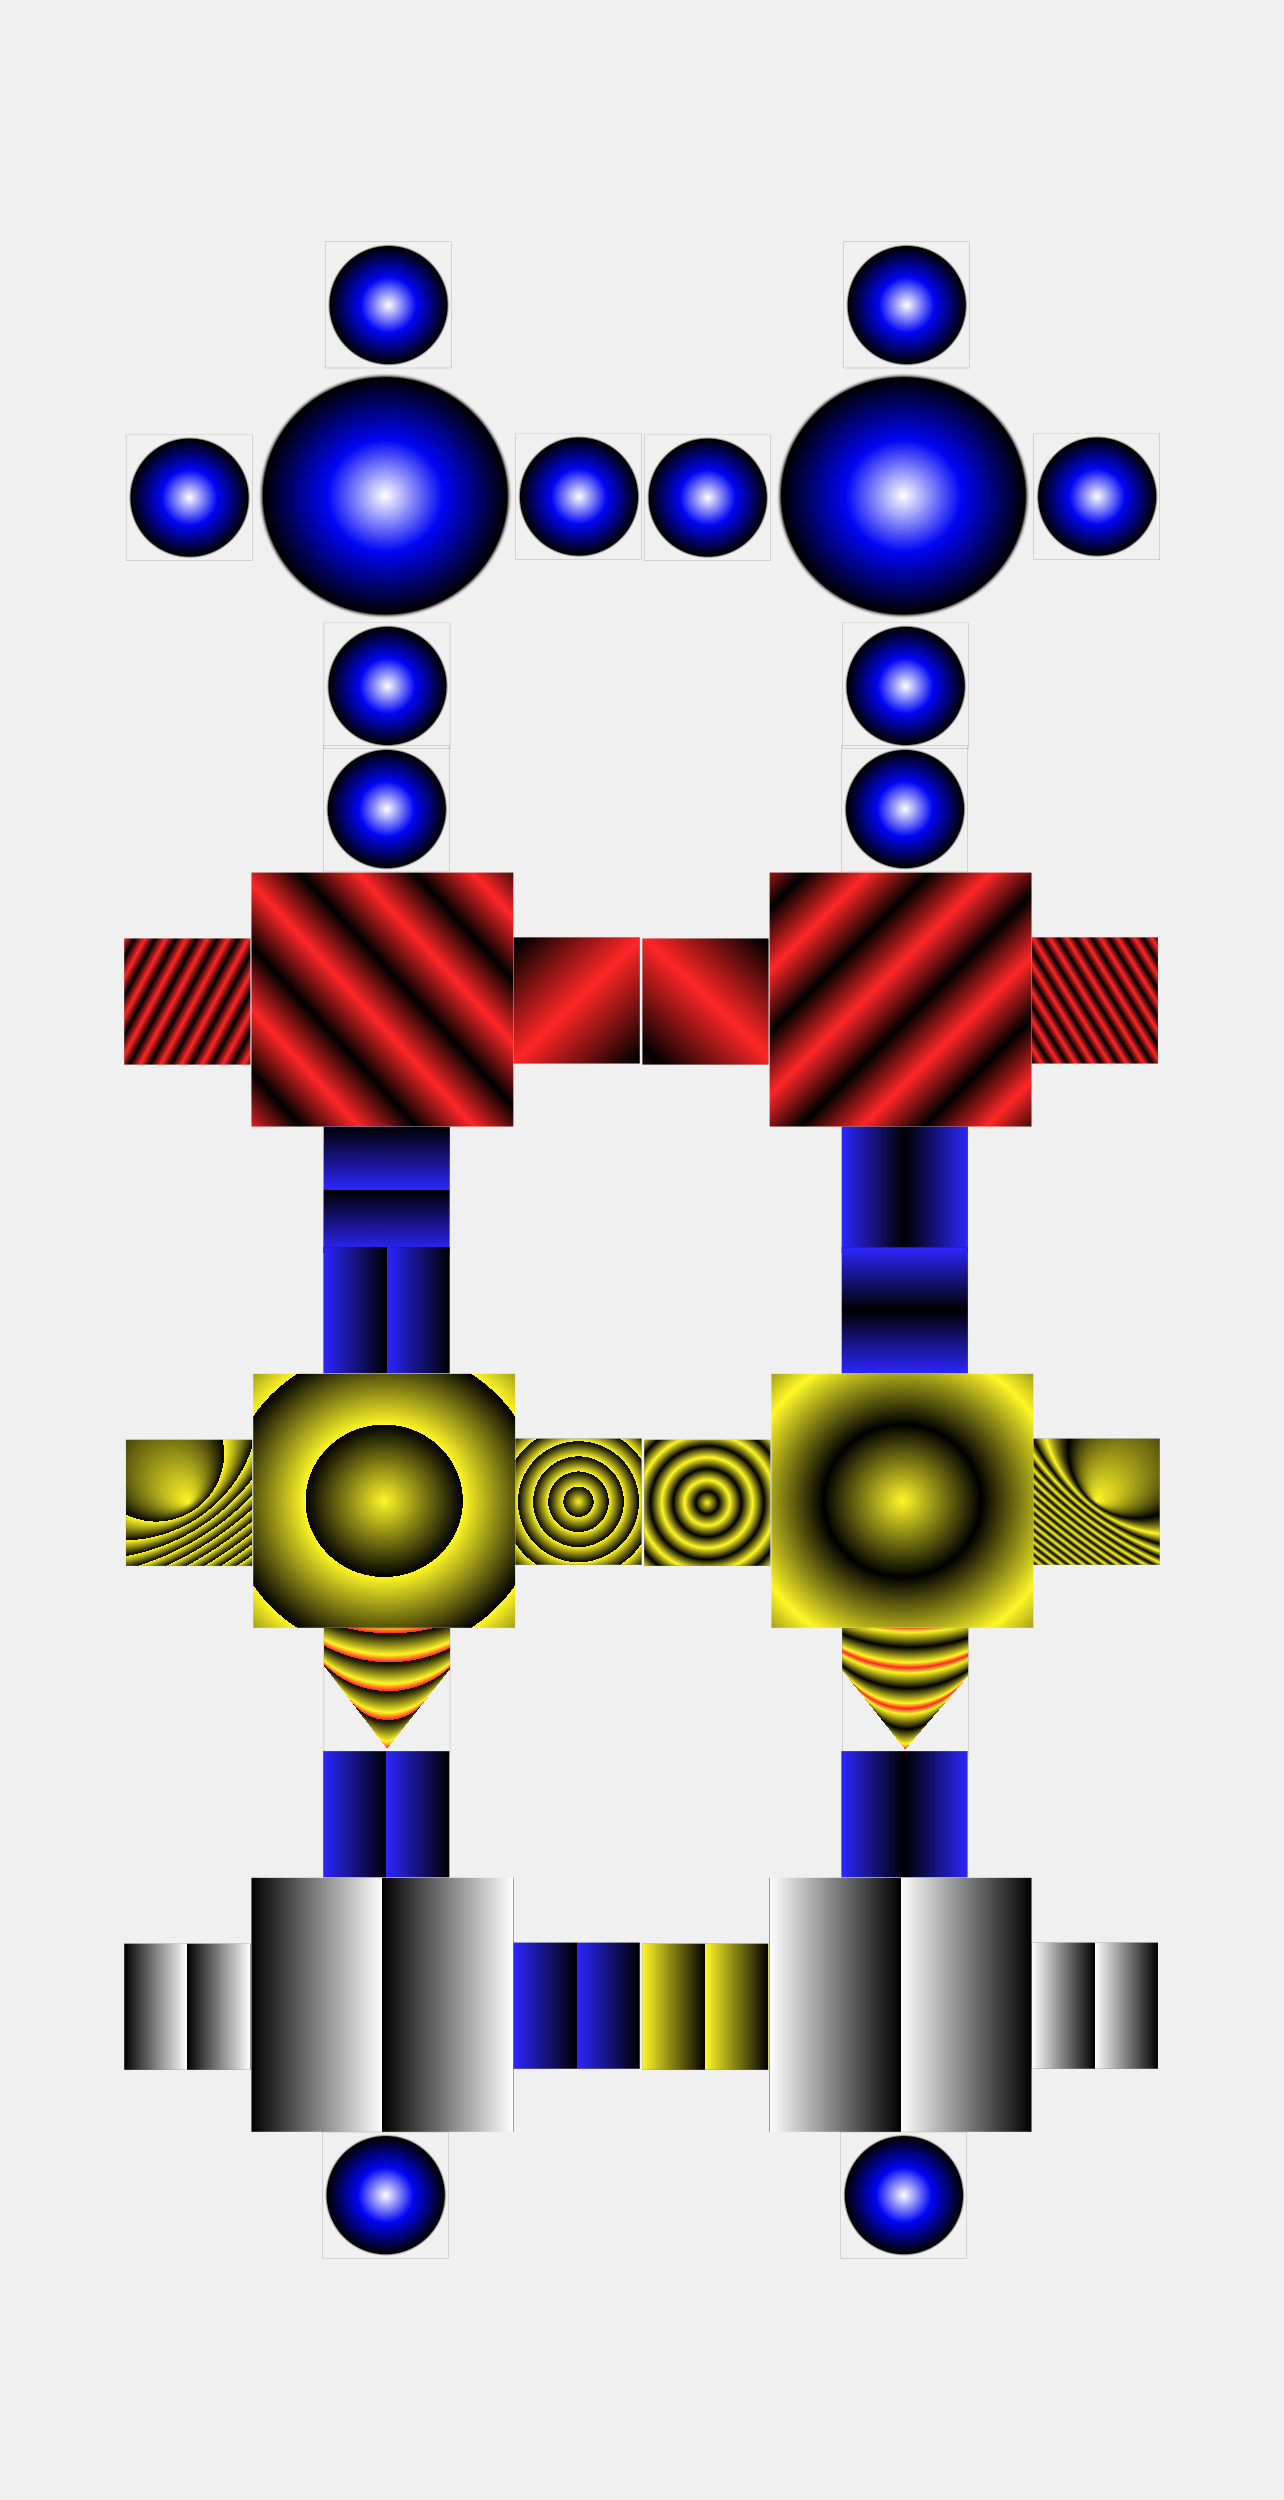
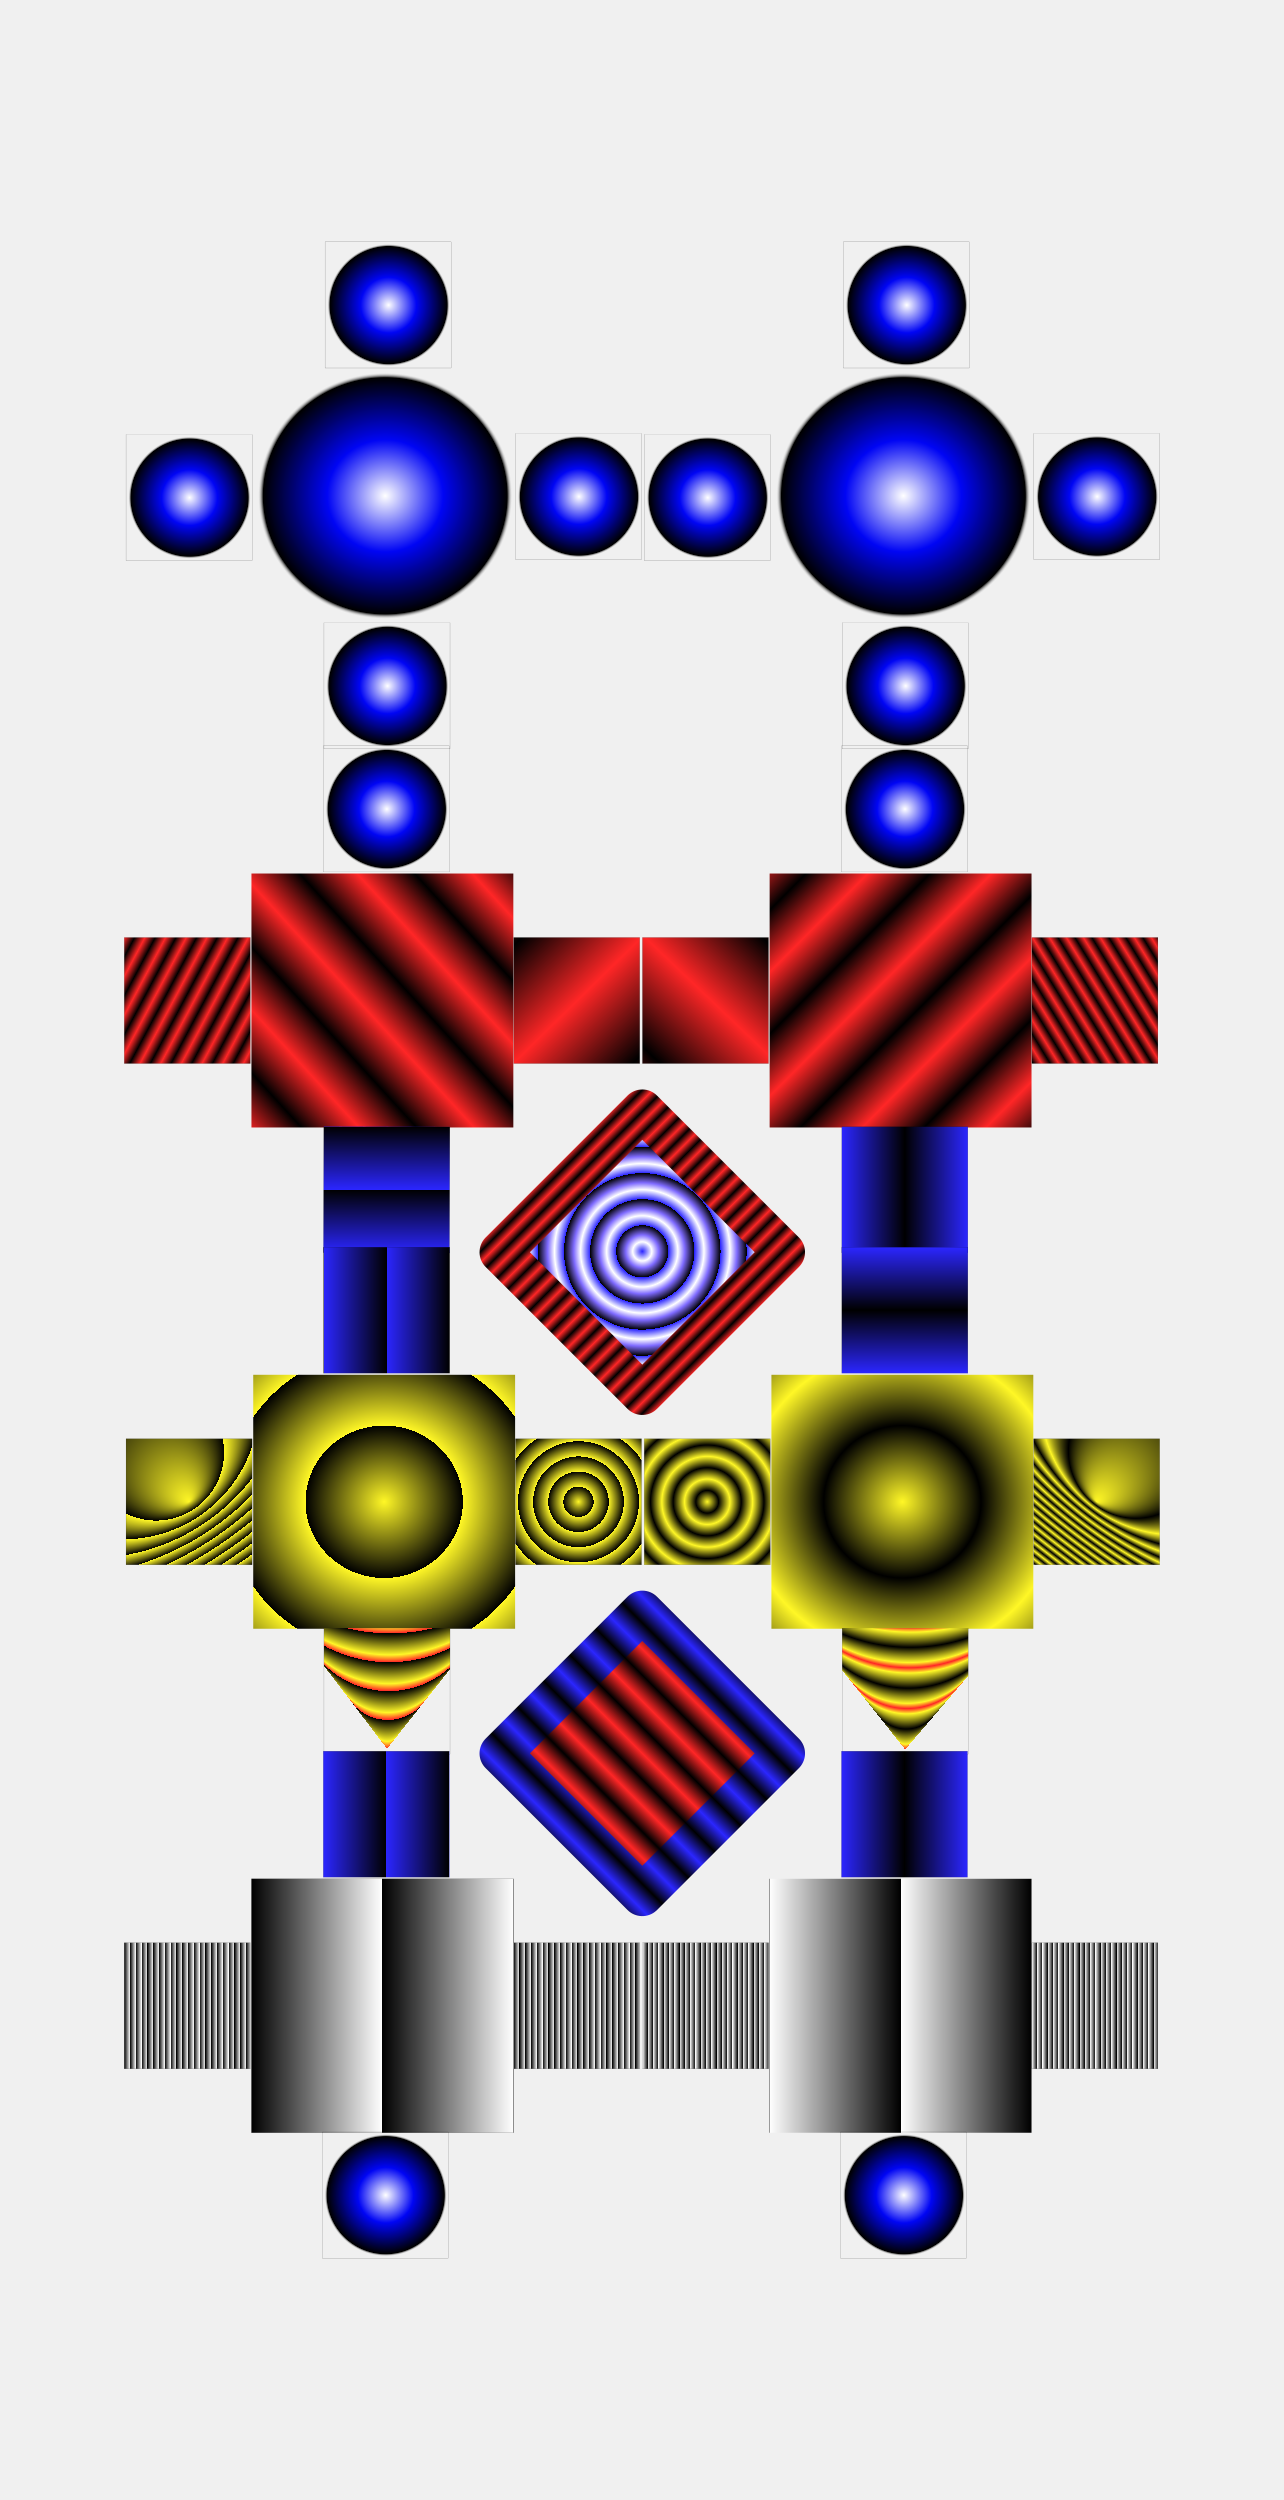
<svg xmlns="http://www.w3.org/2000/svg" width="100%" height="100%" version="1.1" style="stroke-linecap: round; stroke-linejoin: round;" viewBox="-3060.215 -3930.585 10125.939 19716.379">
+   <rect id="R-b6-83dd78" width="1582.503" height="1582.503" style="stroke: url(&quot;#SvgjsLinearGradient3611&quot;); stroke-opacity: 1; fill: url(&quot;#SvgjsRadialGradient3600&quot;); fill-opacity: 1; stroke-width: 329;" transform="matrix(0.7071068,-0.7071068,0.7071068,0.7071068,886.1226,5945.05)" data-fill="#676767" data-stroke="#00deac" />
  <polygon id="P-1c-9189eb" points="-95.085,-728.005 -95.085,1274.825 1970.179,1274.825 1970.179,-728.005" style="stroke: rgb(0, 0, 0); stroke-opacity: 1; fill: url(&quot;#SvgjsRadialGradient3561&quot;); fill-opacity: 1; stroke-width: 0;" data-fill="#ffffff" data-fill-opacity="1" transform="matrix(1,0,0,1,-968.02,-295.7564)" />
  <rect id="R-12-84bbed" width="994" height="994" style="stroke: rgb(0, 0, 0); stroke-opacity: 1; fill: url(&quot;#SvgjsRadialGradient3561&quot;); fill-opacity: 1;" data-fill="#ffffff" data-fill-opacity="1" transform="matrix(1,0,0,1,1005.054,-512.3292)" />
  <rect id="R-87-44baef" width="994" height="994" style="stroke: rgb(0, 0, 0); stroke-opacity: 1; fill: url(&quot;#SvgjsRadialGradient3561&quot;); fill-opacity: 1;" data-fill="#ffffff" data-fill-opacity="1" transform="matrix(1,0,0,1,-496.6806,-2022.548)" />
  <rect id="R-8f-4b0863" width="994" height="994" style="stroke: rgb(0, 0, 0); stroke-opacity: 1; fill: url(&quot;#SvgjsRadialGradient3561&quot;); fill-opacity: 1;" data-fill="#ffffff" data-fill-opacity="1" transform="matrix(1,0,0,1,-2066.29,-503.8448)" />
  <rect id="R-0f-5b20b0" width="994" height="994" style="stroke: rgb(0, 0, 0); stroke-opacity: 1; fill: url(&quot;#SvgjsRadialGradient3561&quot;); fill-opacity: 1;" data-fill="#ffffff" data-fill-opacity="1" transform="matrix(1,0,0,1,-505.1651,980.9209)" />
  <polygon id="P-ac-ac32bd" points="-95.085,-728.005 -95.085,1274.825 1970.179,1274.825 1970.179,-728.005" style="stroke: rgb(0, 0, 0); stroke-opacity: 1; fill: url(&quot;#SvgjsRadialGradient3561&quot;); fill-opacity: 1; stroke-width: 0;" data-fill="#ffffff" data-fill-opacity="1" transform="matrix(1,0,0,1,3118.72,-295.7564)" />
  <rect id="R-2b-cc51ce" width="994" height="994" style="stroke: rgb(0, 0, 0); stroke-opacity: 1; fill: url(&quot;#SvgjsRadialGradient3561&quot;); fill-opacity: 1;" data-fill="#ffffff" data-fill-opacity="1" transform="matrix(1,0,0,1,5091.794,-512.3292)" />
  <rect id="R-92-bd6faa" width="994" height="994" style="stroke: rgb(0, 0, 0); stroke-opacity: 1; fill: url(&quot;#SvgjsRadialGradient3561&quot;); fill-opacity: 1;" data-fill="#ffffff" data-fill-opacity="1" transform="matrix(1,0,0,1,3590.06,-2022.548)" />
  <rect id="R-e5-0e4681" width="994" height="994" style="stroke: rgb(0, 0, 0); stroke-opacity: 1; fill: url(&quot;#SvgjsRadialGradient3561&quot;); fill-opacity: 1;" data-fill="#ffffff" data-fill-opacity="1" transform="matrix(1,0,0,1,2020.45,-503.8448)" />
  <rect id="R-d9-53553a" width="994" height="994" style="stroke: rgb(0, 0, 0); stroke-opacity: 1; fill: url(&quot;#SvgjsRadialGradient3561&quot;); fill-opacity: 1;" data-fill="#ffffff" data-fill-opacity="1" transform="matrix(1,0,0,1,3581.575,980.9209)" />
-   <polygon id="P-b3-90c458" points="-95.085,-728.005 -95.085,1274.825 1970.179,1274.825 1970.179,-728.005" style="stroke: rgb(0, 0, 0); stroke-opacity: 1; fill: url(&quot;#SvgjsLinearGradient1642&quot;); fill-opacity: 1; stroke-width: 0;" data-fill="#ffffff" data-fill-opacity="1" transform="matrix(1,0,0,1,3104.725,3679.017)" />
-   <rect id="R-42-bd7418" width="994" height="994" style="stroke: rgb(0, 0, 0); stroke-opacity: 1; fill: url(&quot;#SvgjsLinearGradient1645&quot;); fill-opacity: 1;" data-fill="#ffffff" data-fill-opacity="1" transform="matrix(1,0,0,1,5077.799,3462.445)" />
+   <polygon id="P-b3-90c458" points="-95.085,-728.005 -95.085,1274.825 1970.179,1274.825 1970.179,-728.005" style="stroke: rgb(0, 0, 0); stroke-opacity: 1; fill: url(&quot;#SvgjsLinearGradient1642&quot;); fill-opacity: 1; stroke-width: 0;" data-fill="#ffffff" data-fill-opacity="1" transform="matrix(1,0,0,1,3104.725,3686.523)" />
+   <rect id="R-42-bd7418" width="994" height="994" style="stroke: rgb(0, 0, 0); stroke-opacity: 1; fill: url(&quot;#SvgjsLinearGradient1645&quot;); fill-opacity: 1;" data-fill="#ffffff" data-fill-opacity="1" transform="matrix(1,0,0,1,5077.799,3462.934)" />
  <rect id="R-57-a1d3c1" width="994" height="994" style="stroke: rgb(0, 0, 0); stroke-opacity: 1; fill: url(&quot;#SvgjsRadialGradient3561&quot;); fill-opacity: 1;" data-fill="#ffffff" data-fill-opacity="1" transform="matrix(1,0,0,1,3576.064,1952.226)" />
-   <rect id="R-58-716c84" width="994" height="994" style="stroke: rgb(0, 0, 0); stroke-opacity: 1; fill: url(&quot;#SvgjsLinearGradient1639&quot;); fill-opacity: 1;" data-fill="#ffffff" data-fill-opacity="1" transform="matrix(1,0,0,1,2006.455,3470.929)" />
+   <rect id="R-58-716c84" width="994" height="994" style="stroke: rgb(0, 0, 0); stroke-opacity: 1; fill: url(&quot;#SvgjsLinearGradient1639&quot;); fill-opacity: 1;" data-fill="#ffffff" data-fill-opacity="1" transform="matrix(1,0,0,1,2006.455,3462.934)" />
  <rect id="R-d2-c6897e" width="994" height="994" style="stroke: rgb(0, 0, 0); stroke-opacity: 1; fill: url(&quot;#SvgjsLinearGradient4002&quot;); fill-opacity: 1;" data-fill="#ffffff" data-fill-opacity="1" transform="matrix(1,0,0,1,3578.82,4955.695)" />
-   <polygon id="P-c4-627f09" points="-95.085,-728.005 -95.085,1274.825 1970.179,1274.825 1970.179,-728.005" style="stroke: rgb(0, 0, 0); stroke-opacity: 1; fill: url(&quot;#SvgjsLinearGradient1633&quot;); fill-opacity: 1; stroke-width: 0;" data-fill="#ffffff" data-fill-opacity="1" transform="matrix(1,0,0,1,-982.0157,3679.017)" />
-   <rect id="R-b9-494d30" width="994" height="994" style="stroke: rgb(0, 0, 0); stroke-opacity: 1; fill: url(&quot;#SvgjsLinearGradient1636&quot;); fill-opacity: 1;" data-fill="#ffffff" data-fill-opacity="1" transform="matrix(1,0,0,1,991.0581,3462.445)" />
+   <polygon id="P-c4-627f09" points="-95.085,-728.005 -95.085,1274.825 1970.179,1274.825 1970.179,-728.005" style="stroke: rgb(0, 0, 0); stroke-opacity: 1; fill: url(&quot;#SvgjsLinearGradient1633&quot;); fill-opacity: 1; stroke-width: 0;" data-fill="#ffffff" data-fill-opacity="1" transform="matrix(1,0,0,1,-982.0157,3686.523)" />
+   <rect id="R-b9-494d30" width="994" height="994" style="stroke: rgb(0, 0, 0); stroke-opacity: 1; fill: url(&quot;#SvgjsLinearGradient1636&quot;); fill-opacity: 1;" data-fill="#ffffff" data-fill-opacity="1" transform="matrix(1,0,0,1,991.0581,3462.934)" />
  <rect id="R-cb-a8feee" width="994" height="994" style="stroke: rgb(0, 0, 0); stroke-opacity: 1; fill: url(&quot;#SvgjsRadialGradient3561&quot;); fill-opacity: 1;" data-fill="#ffffff" data-fill-opacity="1" transform="matrix(1,0,0,1,-510.6763,1952.226)" />
-   <rect id="R-f3-112aec" width="994" height="994" style="stroke: rgb(0, 0, 0); stroke-opacity: 1; fill: url(&quot;#SvgjsLinearGradient1630&quot;); fill-opacity: 1;" data-fill="#ffffff" data-fill-opacity="1" transform="matrix(1,0,0,1,-2080.286,3470.929)" />
+   <rect id="R-f3-112aec" width="994" height="994" style="stroke: rgb(0, 0, 0); stroke-opacity: 1; fill: url(&quot;#SvgjsLinearGradient1630&quot;); fill-opacity: 1;" data-fill="#ffffff" data-fill-opacity="1" transform="matrix(1,0,0,1,-2080.286,3462.934)" />
  <rect id="R-e9-8ce6fa" width="994" height="994" style="stroke: rgb(0, 0, 0); stroke-opacity: 1; fill: url(&quot;#SvgjsLinearGradient2231&quot;); fill-opacity: 1;" data-fill="#ffffff" data-fill-opacity="1" transform="matrix(0.002817862,-0.999996,0.999996,0.002817862,-509.3192,5948.292)" />
-   <polygon id="P-7c-b5b718" points="-95.085,-728.005 -95.085,1274.825 1970.179,1274.825 1970.179,-728.005" style="stroke: rgb(0, 0, 0); stroke-opacity: 1; fill: url(&quot;#SvgjsRadialGradient1760&quot;); fill-opacity: 1; stroke-width: 0;" data-fill="#ffffff" data-fill-opacity="1" transform="matrix(1,0,0,1,-968.0227,7632.304)" />
-   <rect id="R-20-02823d" width="994" height="994" style="stroke: rgb(0, 0, 0); stroke-opacity: 1; fill: url(&quot;#SvgjsRadialGradient1766&quot;); fill-opacity: 1;" data-fill="#ffffff" data-fill-opacity="1" transform="matrix(1,0,0,1,1005.054,7415.732)" />
+   <polygon id="P-7c-b5b718" points="-95.085,-728.005 -95.085,1274.825 1970.179,1274.825 1970.179,-728.005" style="stroke: rgb(0, 0, 0); stroke-opacity: 1; fill: url(&quot;#SvgjsRadialGradient1760&quot;); fill-opacity: 1; stroke-width: 0;" data-fill="#ffffff" data-fill-opacity="1" transform="matrix(1,0,0,1,-968.0228,7639.811)" />
+   <rect id="R-20-02823d" width="994" height="994" style="stroke: rgb(0, 0, 0); stroke-opacity: 1; fill: url(&quot;#SvgjsRadialGradient1766&quot;); fill-opacity: 1;" data-fill="#ffffff" data-fill-opacity="1" transform="matrix(1,0,0,1,1005.054,7416.221)" />
  <rect id="R-ba-e319d0" width="994" height="994" style="stroke: rgb(0, 0, 0); stroke-opacity: 1; fill: url(&quot;#SvgjsLinearGradient2231&quot;); fill-opacity: 1;" data-fill="#ffffff" data-fill-opacity="1" transform="matrix(1,0,0,1,-507.9207,5905.513)" />
-   <rect id="R-78-4c8e4b" width="994" height="994" style="stroke: rgb(0, 0, 0); stroke-opacity: 1; fill: url(&quot;#SvgjsRadialGradient1763&quot;); fill-opacity: 1;" data-fill="#ffffff" data-fill-opacity="1" transform="matrix(1,0,0,1,-2066.29,7424.216)" />
+   <rect id="R-78-4c8e4b" width="994" height="994" style="stroke: rgb(0, 0, 0); stroke-opacity: 1; fill: url(&quot;#SvgjsRadialGradient1763&quot;); fill-opacity: 1;" data-fill="#ffffff" data-fill-opacity="1" transform="matrix(1,0,0,1,-2066.29,7416.221)" />
  <rect id="R-2f-c32983" width="994" height="994" style="stroke: rgb(0, 0, 0); stroke-opacity: 1; fill: url(&quot;#SvgjsRadialGradient2074&quot;); fill-opacity: 1;" data-fill="#ffffff" data-fill-opacity="1" transform="matrix(1,0,0,1,-505.1651,8908.984)" />
-   <polygon id="P-78-fde8c9" points="-95.085,-728.005 -95.085,1274.825 1970.179,1274.825 1970.179,-728.005" style="stroke: rgb(0, 0, 0); stroke-opacity: 1; fill: url(&quot;#SvgjsRadialGradient1772&quot;); fill-opacity: 1; stroke-width: 0;" data-fill="#ffffff" data-fill-opacity="1" transform="matrix(1,0,0,1,3118.72,7632.304)" />
-   <rect id="R-70-93e675" width="994" height="994" style="stroke: rgb(0, 0, 0); stroke-opacity: 1; fill: url(&quot;#SvgjsRadialGradient1775&quot;); fill-opacity: 1;" data-fill="#ffffff" data-fill-opacity="1" transform="matrix(1,0,0,1,5091.794,7415.732)" />
+   <polygon id="P-78-fde8c9" points="-95.085,-728.005 -95.085,1274.825 1970.179,1274.825 1970.179,-728.005" style="stroke: rgb(0, 0, 0); stroke-opacity: 1; fill: url(&quot;#SvgjsRadialGradient1772&quot;); fill-opacity: 1; stroke-width: 0;" data-fill="#ffffff" data-fill-opacity="1" transform="matrix(1,0,0,1,3118.72,7639.811)" />
+   <rect id="R-70-93e675" width="994" height="994" style="stroke: rgb(0, 0, 0); stroke-opacity: 1; fill: url(&quot;#SvgjsRadialGradient1775&quot;); fill-opacity: 1;" data-fill="#ffffff" data-fill-opacity="1" transform="matrix(1,0,0,1,5091.794,7416.221)" />
  <rect id="R-78-bd5b7d" width="994" height="994" style="stroke: rgb(0, 0, 0); stroke-opacity: 1; fill: url(&quot;#SvgjsLinearGradient4005&quot;); fill-opacity: 1;" data-fill="#ffffff" data-fill-opacity="1" transform="matrix(3.0531133177191805e-16,1,-1,3.0531133177191805e-16,4572.82,5905.513)" />
-   <rect id="R-f4-c5473e" width="994" height="994" style="stroke: rgb(0, 0, 0); stroke-opacity: 1; fill: url(&quot;#SvgjsRadialGradient1769&quot;); fill-opacity: 1;" data-fill="#ffffff" data-fill-opacity="1" transform="matrix(1,0,0,1,2020.45,7424.216)" />
+   <rect id="R-f4-c5473e" width="994" height="994" style="stroke: rgb(0, 0, 0); stroke-opacity: 1; fill: url(&quot;#SvgjsRadialGradient1769&quot;); fill-opacity: 1;" data-fill="#ffffff" data-fill-opacity="1" transform="matrix(1,0,0,1,2020.45,7416.221)" />
  <rect id="R-0f-ad4030" width="994" height="994" style="stroke: rgb(0, 0, 0); stroke-opacity: 1; fill: url(&quot;#SvgjsRadialGradient2077&quot;); fill-opacity: 1;" data-fill="#ffffff" data-fill-opacity="1" transform="matrix(1,0,0,1,3581.575,8908.984)" />
-   <polygon id="P-d7-a06ea5" points="-95.085,-728.005 -95.085,1274.825 1970.179,1274.825 1970.179,-728.005" style="stroke: rgb(0, 0, 0); stroke-opacity: 1; fill: url(&quot;#SvgjsLinearGradient1945&quot;); fill-opacity: 1; stroke-width: 0;" data-fill="#ffffff" data-fill-opacity="1" transform="matrix(1,0,0,1,3104.725,11607.079)" />
-   <rect id="R-83-8ebd25" width="994" height="994" style="stroke: rgb(0, 0, 0); stroke-opacity: 1; fill: url(&quot;#SvgjsLinearGradient1948&quot;); fill-opacity: 1;" data-fill="#ffffff" data-fill-opacity="1" transform="matrix(1,0,0,1,5077.799,11390.506)" />
+   <polygon id="P-d7-a06ea5" points="-95.085,-728.005 -95.085,1274.825 1970.179,1274.825 1970.179,-728.005" style="stroke: rgb(0, 0, 0); stroke-opacity: 1; fill: url(&quot;#SvgjsLinearGradient1945&quot;); fill-opacity: 1; stroke-width: 0;" data-fill="#ffffff" data-fill-opacity="1" transform="matrix(1,0,0,1,3104.725,11614.586)" />
+   <rect id="R-83-8ebd25" width="994" height="994" style="stroke: rgb(0, 0, 0); stroke-opacity: 1; fill: url(&quot;#SvgjsLinearGradient1948&quot;); fill-opacity: 1;" data-fill="#ffffff" data-fill-opacity="1" transform="matrix(1,0,0,1,5077.799,11390.996)" />
  <rect id="R-42-4e54e4" width="994" height="994" style="stroke: rgb(0, 0, 0); stroke-opacity: 1; fill: url(&quot;#SvgjsLinearGradient4008&quot;); fill-opacity: 1;" data-fill="#ffffff" data-fill-opacity="1" transform="matrix(1,0,0,1,3576.064,9880.287)" />
-   <rect id="R-6b-388ea8" width="994" height="994" style="stroke: rgb(0, 0, 0); stroke-opacity: 1; fill: url(&quot;#SvgjsLinearGradient1942&quot;); fill-opacity: 1;" data-fill="#ffffff" data-fill-opacity="1" transform="matrix(1,0,0,1,2006.455,11398.991)" />
+   <rect id="R-6b-388ea8" width="994" height="994" style="stroke: rgb(0, 0, 0); stroke-opacity: 1; fill: url(&quot;#SvgjsLinearGradient1948&quot;); fill-opacity: 1;" data-fill="#ffffff" data-fill-opacity="1" transform="matrix(1,0,0,1,2006.455,11390.996)" />
  <rect id="R-d5-f7b6ea" width="994" height="994" style="stroke: rgb(0, 0, 0); stroke-opacity: 1; fill: url(&quot;#SvgjsRadialGradient3561&quot;); fill-opacity: 1;" data-fill="#ffffff" data-fill-opacity="1" transform="matrix(1,0,0,1,3567.58,12883.757)" />
-   <polygon id="P-4b-4c41b4" points="-95.085,-728.005 -95.085,1274.825 1970.179,1274.825 1970.179,-728.005" style="stroke: rgb(0, 0, 0); stroke-opacity: 1; fill: url(&quot;#SvgjsLinearGradient1936&quot;); fill-opacity: 1; stroke-width: 0;" data-fill="#ffffff" data-fill-opacity="1" transform="matrix(1,0,0,1,-982.0184,11607.079)" />
-   <rect id="R-e9-79fcfc" width="994" height="994" style="stroke: rgb(0, 0, 0); stroke-opacity: 1; fill: url(&quot;#SvgjsLinearGradient1939&quot;); fill-opacity: 1;" data-fill="#ffffff" data-fill-opacity="1" transform="matrix(1,0,0,1,991.0581,11390.506)" />
+   <polygon id="P-4b-4c41b4" points="-95.085,-728.005 -95.085,1274.825 1970.179,1274.825 1970.179,-728.005" style="stroke: rgb(0, 0, 0); stroke-opacity: 1; fill: url(&quot;#SvgjsLinearGradient1936&quot;); fill-opacity: 1;" data-fill="#ffffff" data-fill-opacity="1" transform="matrix(1,0,0,1,-982.0184,11614.586)" />
+   <rect id="R-e9-79fcfc" width="994" height="994" style="stroke: rgb(0, 0, 0); stroke-opacity: 1; fill: url(&quot;#SvgjsLinearGradient1933&quot;); fill-opacity: 1;" data-fill="#ffffff" data-fill-opacity="1" transform="matrix(1,0,0,1,991.0581,11390.996)" />
  <rect id="R-21-9b2292" width="994" height="994" style="stroke: rgb(0, 0, 0); stroke-opacity: 1; fill: url(&quot;#SvgjsLinearGradient3800&quot;); fill-opacity: 1;" data-fill="#ffffff" data-fill-opacity="1" transform="matrix(1,0,0,1,-510.6763,9880.287)" />
-   <rect id="R-10-f44f5f" width="994" height="994" style="stroke: rgb(0, 0, 0); stroke-opacity: 1; fill: url(&quot;#SvgjsLinearGradient1933&quot;); fill-opacity: 1;" data-fill="#ffffff" data-fill-opacity="1" transform="matrix(1,0,0,1,-2080.286,11398.991)" />
+   <rect id="R-10-f44f5f" width="994" height="994" style="stroke: rgb(0, 0, 0); stroke-opacity: 1; fill: url(&quot;#SvgjsLinearGradient1933&quot;); fill-opacity: 1;" data-fill="#ffffff" data-fill-opacity="1" transform="matrix(1,0,0,1,-2080.286,11390.996)" />
  <rect id="R-ae-cbdc6a" width="994" height="994" style="stroke: rgb(0, 0, 0); stroke-opacity: 1; fill: url(&quot;#SvgjsRadialGradient3561&quot;); fill-opacity: 1;" data-fill="#ffffff" data-fill-opacity="1" transform="matrix(1,0,0,1,-519.1608,12883.757)" />
  <defs id="SvgjsDefs1335">
    <radialGradient id="SvgjsRadialGradient3561" fx="0.504" fy="0.501" cx="0.504" cy="0.501" r="0.486">
      <stop id="SvgjsStop3562" stop-opacity="1" stop-color="#ffffff" offset="0" />
      <stop id="SvgjsStop3563" stop-opacity="1" stop-color="#0005f4" offset="0.455" />
      <stop id="SvgjsStop3564" stop-opacity="1" stop-color="#000000" offset="0.957" />
      <stop id="SvgjsStop3565" stop-opacity="0" stop-color="#ffffff" offset="1" />
    </radialGradient>
    <linearGradient id="SvgjsLinearGradient1630" spreadMethod="reflect" x1="7.579503658946866e-8" y1="-3.070178514298022e-8" x2="0.064" y2="0.034">
      <stop id="SvgjsStop1631" stop-opacity="1" stop-color="#ff2626" offset="0" />
      <stop id="SvgjsStop1632" stop-opacity="1" stop-color="#000000" offset="1" />
    </linearGradient>
    <linearGradient id="SvgjsLinearGradient1633" spreadMethod="reflect" x1="0.438" y1="0.535" x2="0.561" y2="0.426">
      <stop id="SvgjsStop1634" stop-opacity="1" stop-color="#ff2626" offset="0" />
      <stop id="SvgjsStop1635" stop-opacity="1" stop-color="#000000" offset="1" />
    </linearGradient>
    <linearGradient id="SvgjsLinearGradient1636" spreadMethod="reflect" x1="0.508" y1="0.497" x2="0.974" y2="0.971">
      <stop id="SvgjsStop1637" stop-opacity="1" stop-color="#ff2626" offset="0" />
      <stop id="SvgjsStop1638" stop-opacity="1" stop-color="#000000" offset="1" />
    </linearGradient>
    <linearGradient id="SvgjsLinearGradient1639" spreadMethod="reflect" x1="0.531" y1="0.486" x2="0.973" y2="0.022">
      <stop id="SvgjsStop1640" stop-opacity="1" stop-color="#ff2626" offset="0" />
      <stop id="SvgjsStop1641" stop-opacity="1" stop-color="#000000" offset="1" />
    </linearGradient>
    <linearGradient id="SvgjsLinearGradient1642" spreadMethod="reflect" x1="0.439" y1="0.423" x2="0.561" y2="0.541">
      <stop id="SvgjsStop1643" stop-opacity="1" stop-color="#ff2626" offset="0" />
      <stop id="SvgjsStop1644" stop-opacity="1" stop-color="#000000" offset="1" />
    </linearGradient>
    <linearGradient id="SvgjsLinearGradient1645" spreadMethod="reflect" x1="0.057" y1="0.086" x2="0.106" y2="0.056">
      <stop id="SvgjsStop1646" stop-opacity="1" stop-color="#ff2626" offset="0" />
      <stop id="SvgjsStop1647" stop-opacity="1" stop-color="#000000" offset="1" />
    </linearGradient>
    <radialGradient id="SvgjsRadialGradient1760" spreadMethod="repeat" r="0.3" fx="0.5" fy="0.5" cx="0.5" cy="0.5">
      <stop id="SvgjsStop1788" stop-opacity="1" stop-color="#fff726" offset="0" />
      <stop id="SvgjsStop1789" stop-opacity="1" stop-color="#000000" offset="1" />
    </radialGradient>
    <radialGradient id="SvgjsRadialGradient1763" spreadMethod="repeat" r="0.539" fx="0.5" fy="0.5" cx="0.239" cy="0.11">
      <stop id="SvgjsStop1790" stop-opacity="1" stop-color="#fff726" offset="0" />
      <stop id="SvgjsStop1791" stop-opacity="1" stop-color="#000000" offset="1" />
    </radialGradient>
    <radialGradient id="SvgjsRadialGradient1766" spreadMethod="repeat" r="0.12" fx="0.5" fy="0.5" cx="0.5" cy="0.5">
      <stop id="SvgjsStop1792" stop-opacity="1" stop-color="#fff726" offset="0" />
      <stop id="SvgjsStop1793" stop-opacity="1" stop-color="#000000" offset="1" />
    </radialGradient>
    <radialGradient id="SvgjsRadialGradient1769" spreadMethod="reflect" r="0.09" fx="0.5" fy="0.5" cx="0.5" cy="0.5">
      <stop id="SvgjsStop1794" stop-opacity="1" stop-color="#fff726" offset="0" />
      <stop id="SvgjsStop1795" stop-opacity="1" stop-color="#000000" offset="1" />
    </radialGradient>
    <radialGradient id="SvgjsRadialGradient1772" spreadMethod="reflect" r="0.3" fx="0.5" fy="0.5" cx="0.5" cy="0.5">
      <stop id="SvgjsStop1796" stop-opacity="1" stop-color="#fff726" offset="0" />
      <stop id="SvgjsStop1797" stop-opacity="1" stop-color="#000000" offset="1" />
    </radialGradient>
    <radialGradient id="SvgjsRadialGradient1775" spreadMethod="reflect" r="0.534" fx="0.5" fy="0.5" cx="0.81" cy="0.097">
      <stop id="SvgjsStop1798" stop-opacity="1" stop-color="#fff726" offset="0" />
      <stop id="SvgjsStop1799" stop-opacity="1" stop-color="#000000" offset="1" />
    </radialGradient>
-     <linearGradient id="SvgjsLinearGradient1933" spreadMethod="repeat" x1="0" y1="0" x2="0.5" y2="0">
+     <linearGradient id="SvgjsLinearGradient1933" spreadMethod="repeat" x1="1.143730691557725e-16" y1="4.912285915671893e-7" x2="0.046" y2="4.912285915671893e-7">
      <stop id="SvgjsStop4318" stop-opacity="1" stop-color="#000000" offset="0" />
      <stop id="SvgjsStop4319" stop-opacity="1" stop-color="#ffffff" offset="1" />
    </linearGradient>
    <linearGradient id="SvgjsLinearGradient1936" spreadMethod="repeat" x1="0" y1="0" x2="0.5" y2="0">
      <stop id="SvgjsStop4320" stop-opacity="1" stop-color="#000000" offset="0" />
      <stop id="SvgjsStop4321" stop-opacity="1" stop-color="#ffffff" offset="1" />
    </linearGradient>
-     <linearGradient id="SvgjsLinearGradient1939" spreadMethod="repeat" x1="0" y1="0" x2="0.5" y2="0">
-       <stop id="SvgjsStop5860" stop-opacity="1" stop-color="#2b26ff" offset="0" />
-       <stop id="SvgjsStop5861" stop-opacity="1" stop-color="#000000" offset="1" />
-     </linearGradient>
-     <linearGradient id="SvgjsLinearGradient1942" spreadMethod="repeat" x1="0" y1="0" x2="0.5" y2="0">
-       <stop id="SvgjsStop1943" stop-opacity="1" stop-color="#fff726" offset="0" />
-       <stop id="SvgjsStop1944" stop-opacity="1" stop-color="#000000" offset="1" />
-     </linearGradient>
    <linearGradient id="SvgjsLinearGradient1945" spreadMethod="repeat" x1="0" y1="0" x2="0.5" y2="0">
      <stop id="SvgjsStop3812" stop-opacity="1" stop-color="#ffffff" offset="0" />
      <stop id="SvgjsStop3813" stop-opacity="1" stop-color="#000000" offset="1" />
    </linearGradient>
-     <linearGradient id="SvgjsLinearGradient1948" spreadMethod="repeat" x1="0" y1="0" x2="0.5" y2="0">
+     <linearGradient id="SvgjsLinearGradient1948" spreadMethod="repeat" x1="2.28746138311545e-16" y1="4.912285915671893e-7" x2="0.042" y2="4.912285915671893e-7">
      <stop id="SvgjsStop3810" stop-opacity="1" stop-color="#ffffff" offset="0" />
      <stop id="SvgjsStop3811" stop-opacity="1" stop-color="#000000" offset="1" />
    </linearGradient>
    <radialGradient id="SvgjsRadialGradient2074" spreadMethod="repeat" fx="0.5" fy="0.958" cx="0.506" cy="0.366" r="0.363">
      <stop id="SvgjsStop3582" stop-opacity="1" stop-color="#ff2626" offset="0" />
      <stop id="SvgjsStop3583" stop-opacity="1" stop-color="#fff726" offset="0.255" />
      <stop id="SvgjsStop3584" stop-opacity="1" stop-color="#000000" offset="1" />
    </radialGradient>
    <radialGradient id="SvgjsRadialGradient2077" spreadMethod="reflect" fx="0.5" fy="0.963" cx="0.508" cy="0.516" r="0.285">
      <stop id="SvgjsStop3585" stop-opacity="1" stop-color="#ff2626" offset="0" />
      <stop id="SvgjsStop3586" stop-opacity="1" stop-color="#fff726" offset="0.255" />
      <stop id="SvgjsStop3587" stop-opacity="1" stop-color="#000000" offset="1" />
    </radialGradient>
    <linearGradient id="SvgjsLinearGradient2231" spreadMethod="repeat" x1="0" y1="0" x2="0.5" y2="0">
      <stop id="SvgjsStop3695" stop-opacity="1" stop-color="#2b26ff" offset="0" />
      <stop id="SvgjsStop3696" stop-opacity="1" stop-color="#000000" offset="1" />
    </linearGradient>
-     <linearGradient id="SvgjsLinearGradient2234" spreadMethod="reflect" x1="0" y1="0" x2="0.5" y2="0">
-       <stop id="SvgjsStop3693" stop-opacity="1" stop-color="#2b26ff" offset="0" />
-       <stop id="SvgjsStop3694" stop-opacity="1" stop-color="#000000" offset="1" />
-     </linearGradient>
    <linearGradient id="SvgjsLinearGradient3800" spreadMethod="repeat" x1="0" y1="0" x2="0.5" y2="0">
      <stop id="SvgjsStop3801" stop-opacity="1" stop-color="#2b26ff" offset="0" />
      <stop id="SvgjsStop3802" stop-opacity="1" stop-color="#000000" offset="1" />
    </linearGradient>
    <linearGradient id="SvgjsLinearGradient4002" spreadMethod="reflect" x1="0" y1="0" x2="0.5" y2="0">
      <stop id="SvgjsStop4003" stop-opacity="1" stop-color="#2b26ff" offset="0" />
      <stop id="SvgjsStop4004" stop-opacity="1" stop-color="#000000" offset="1" />
    </linearGradient>
    <linearGradient id="SvgjsLinearGradient4005" spreadMethod="reflect" x1="0" y1="0" x2="0.5" y2="0">
      <stop id="SvgjsStop4006" stop-opacity="1" stop-color="#2b26ff" offset="0" />
      <stop id="SvgjsStop4007" stop-opacity="1" stop-color="#000000" offset="1" />
    </linearGradient>
    <linearGradient id="SvgjsLinearGradient4008" spreadMethod="reflect" x1="0" y1="0" x2="0.5" y2="0">
      <stop id="SvgjsStop4009" stop-opacity="1" stop-color="#2b26ff" offset="0" />
      <stop id="SvgjsStop4010" stop-opacity="1" stop-color="#000000" offset="1" />
    </linearGradient>
+     <radialGradient id="SvgjsRadialGradient3600" spreadMethod="repeat" r="0.13" fx="0.503" fy="0.497" cx="0.503" cy="0.497">
+       <stop id="SvgjsStop7726" stop-opacity="1" stop-color="#2b26ff" offset="0" />
+       <stop id="SvgjsStop7727" stop-opacity="1" stop-color="#ffffff" offset="0.365" />
+       <stop id="SvgjsStop7728" stop-opacity="1" stop-color="#7f6bff" offset="0.631" />
+       <stop id="SvgjsStop7729" stop-opacity="1" stop-color="#000000" offset="1" />
+     </radialGradient>
+     <linearGradient id="SvgjsLinearGradient3611" spreadMethod="reflect" x1="0.998" y1="0.574" x2="0.998" y2="0.536">
+       <stop id="SvgjsStop3721" stop-opacity="1" stop-color="#ff2626" offset="0" />
+       <stop id="SvgjsStop3722" stop-opacity="1" stop-color="#000000" offset="1" />
+     </linearGradient>
+     <radialGradient id="SvgjsRadialGradient21223" spreadMethod="reflect" r="0.092" fx="0.5" fy="0.5" cx="0.5" cy="0.5">
+       <stop id="SvgjsStop21327" stop-opacity="1" stop-color="#ff2626" offset="0" />
+       <stop id="SvgjsStop21328" stop-opacity="1" stop-color="#000000" offset="1" />
+     </radialGradient>
+     <radialGradient id="SvgjsRadialGradient21228" spreadMethod="reflect" r="0.092" fx="0.5" fy="0.5" cx="0.5" cy="0.5">
+       <stop id="SvgjsStop23653" stop-opacity="1" stop-color="#2b26ff" offset="0" />
+       <stop id="SvgjsStop23654" stop-opacity="1" stop-color="#000000" offset="1" />
+     </radialGradient>
+     <linearGradient id="SvgjsLinearGradient24082" spreadMethod="reflect" x1="0.5" y1="0.5" x2="0.592" y2="0.5">
+       <stop id="SvgjsStop24083" stop-opacity="1" stop-color="#2b26ff" offset="0" />
+       <stop id="SvgjsStop24084" stop-opacity="1" stop-color="#000000" offset="1" />
+     </linearGradient>
+     <radialGradient id="SvgjsRadialGradient24094" spreadMethod="reflect" r="0.092" fx="0.5" fy="0.5" cx="0.5" cy="0.5">
+       <stop id="SvgjsStop24095" stop-opacity="1" stop-color="#2b26ff" offset="0" />
+       <stop id="SvgjsStop24096" stop-opacity="1" stop-color="#000000" offset="1" />
+     </radialGradient>
+     <linearGradient id="SvgjsLinearGradient24109" spreadMethod="reflect" x1="0.5" y1="0.5" x2="0.592" y2="0.5">
+       <stop id="SvgjsStop24110" stop-opacity="1" stop-color="#ff2626" offset="0" />
+       <stop id="SvgjsStop24111" stop-opacity="1" stop-color="#000000" offset="1" />
+     </linearGradient>
+     <linearGradient id="SvgjsLinearGradient24116" spreadMethod="reflect" x1="0.5" y1="0.5" x2="0.592" y2="0.5">
+       <stop id="SvgjsStop24117" stop-opacity="1" stop-color="#2b26ff" offset="0" />
+       <stop id="SvgjsStop24118" stop-opacity="1" stop-color="#000000" offset="1" />
+     </linearGradient>
+     <radialGradient id="SvgjsRadialGradient24128" spreadMethod="reflect" r="0.092" fx="0.5" fy="0.5" cx="0.5" cy="0.5">
+       <stop id="SvgjsStop24129" stop-opacity="1" stop-color="#ff2626" offset="0" />
+       <stop id="SvgjsStop24130" stop-opacity="1" stop-color="#000000" offset="1" />
+     </radialGradient>
+     <radialGradient id="SvgjsRadialGradient24138" spreadMethod="reflect" r="0.092" fx="0.5" fy="0.5" cx="0.5" cy="0.5">
+       <stop id="SvgjsStop24139" stop-opacity="1" stop-color="#2b26ff" offset="0" />
+       <stop id="SvgjsStop24140" stop-opacity="1" stop-color="#000000" offset="1" />
+     </radialGradient>
+     <linearGradient id="SvgjsLinearGradient24153" spreadMethod="reflect" x1="0.5" y1="0.5" x2="0.592" y2="0.5">
+       <stop id="SvgjsStop24154" stop-opacity="1" stop-color="#ff2626" offset="0" />
+       <stop id="SvgjsStop24155" stop-opacity="1" stop-color="#000000" offset="1" />
+     </linearGradient>
+     <linearGradient id="SvgjsLinearGradient24160" spreadMethod="reflect" x1="0.5" y1="0.5" x2="0.592" y2="0.5">
+       <stop id="SvgjsStop24161" stop-opacity="1" stop-color="#2b26ff" offset="0" />
+       <stop id="SvgjsStop24162" stop-opacity="1" stop-color="#000000" offset="1" />
+     </linearGradient>
+     <radialGradient id="SvgjsRadialGradient27405" spreadMethod="reflect" r="0.092" fx="0.5" fy="0.5" cx="0.5" cy="0.5">
+       <stop id="SvgjsStop27406" stop-opacity="1" stop-color="#ff2626" offset="0" />
+       <stop id="SvgjsStop27407" stop-opacity="1" stop-color="#000000" offset="1" />
+     </radialGradient>
+     <radialGradient id="SvgjsRadialGradient27415" spreadMethod="reflect" r="0.092" fx="0.5" fy="0.5" cx="0.5" cy="0.5">
+       <stop id="SvgjsStop27416" stop-opacity="1" stop-color="#2b26ff" offset="0" />
+       <stop id="SvgjsStop27417" stop-opacity="1" stop-color="#000000" offset="1" />
+     </radialGradient>
+     <linearGradient id="SvgjsLinearGradient27430" spreadMethod="reflect" x1="0.5" y1="0.5" x2="0.592" y2="0.5">
+       <stop id="SvgjsStop27431" stop-opacity="1" stop-color="#ff2626" offset="0" />
+       <stop id="SvgjsStop27432" stop-opacity="1" stop-color="#000000" offset="1" />
+     </linearGradient>
+     <linearGradient id="SvgjsLinearGradient27437" spreadMethod="reflect" x1="0.5" y1="0.5" x2="0.592" y2="0.5">
+       <stop id="SvgjsStop27438" stop-opacity="1" stop-color="#2b26ff" offset="0" />
+       <stop id="SvgjsStop27439" stop-opacity="1" stop-color="#000000" offset="1" />
+     </linearGradient>
  </defs>
+   <rect id="R-b6-83dd78" width="1582.503" height="1582.503" style="stroke: url(&quot;#SvgjsLinearGradient27437&quot;); stroke-opacity: 1; fill: url(&quot;#SvgjsLinearGradient27430&quot;); fill-opacity: 1; stroke-width: 329;" transform="matrix(0.7071068,-0.7071068,0.7071068,0.7071068,886.1226,9897.457)" data-fill="#676767" data-stroke="#00deac" />
</svg>
